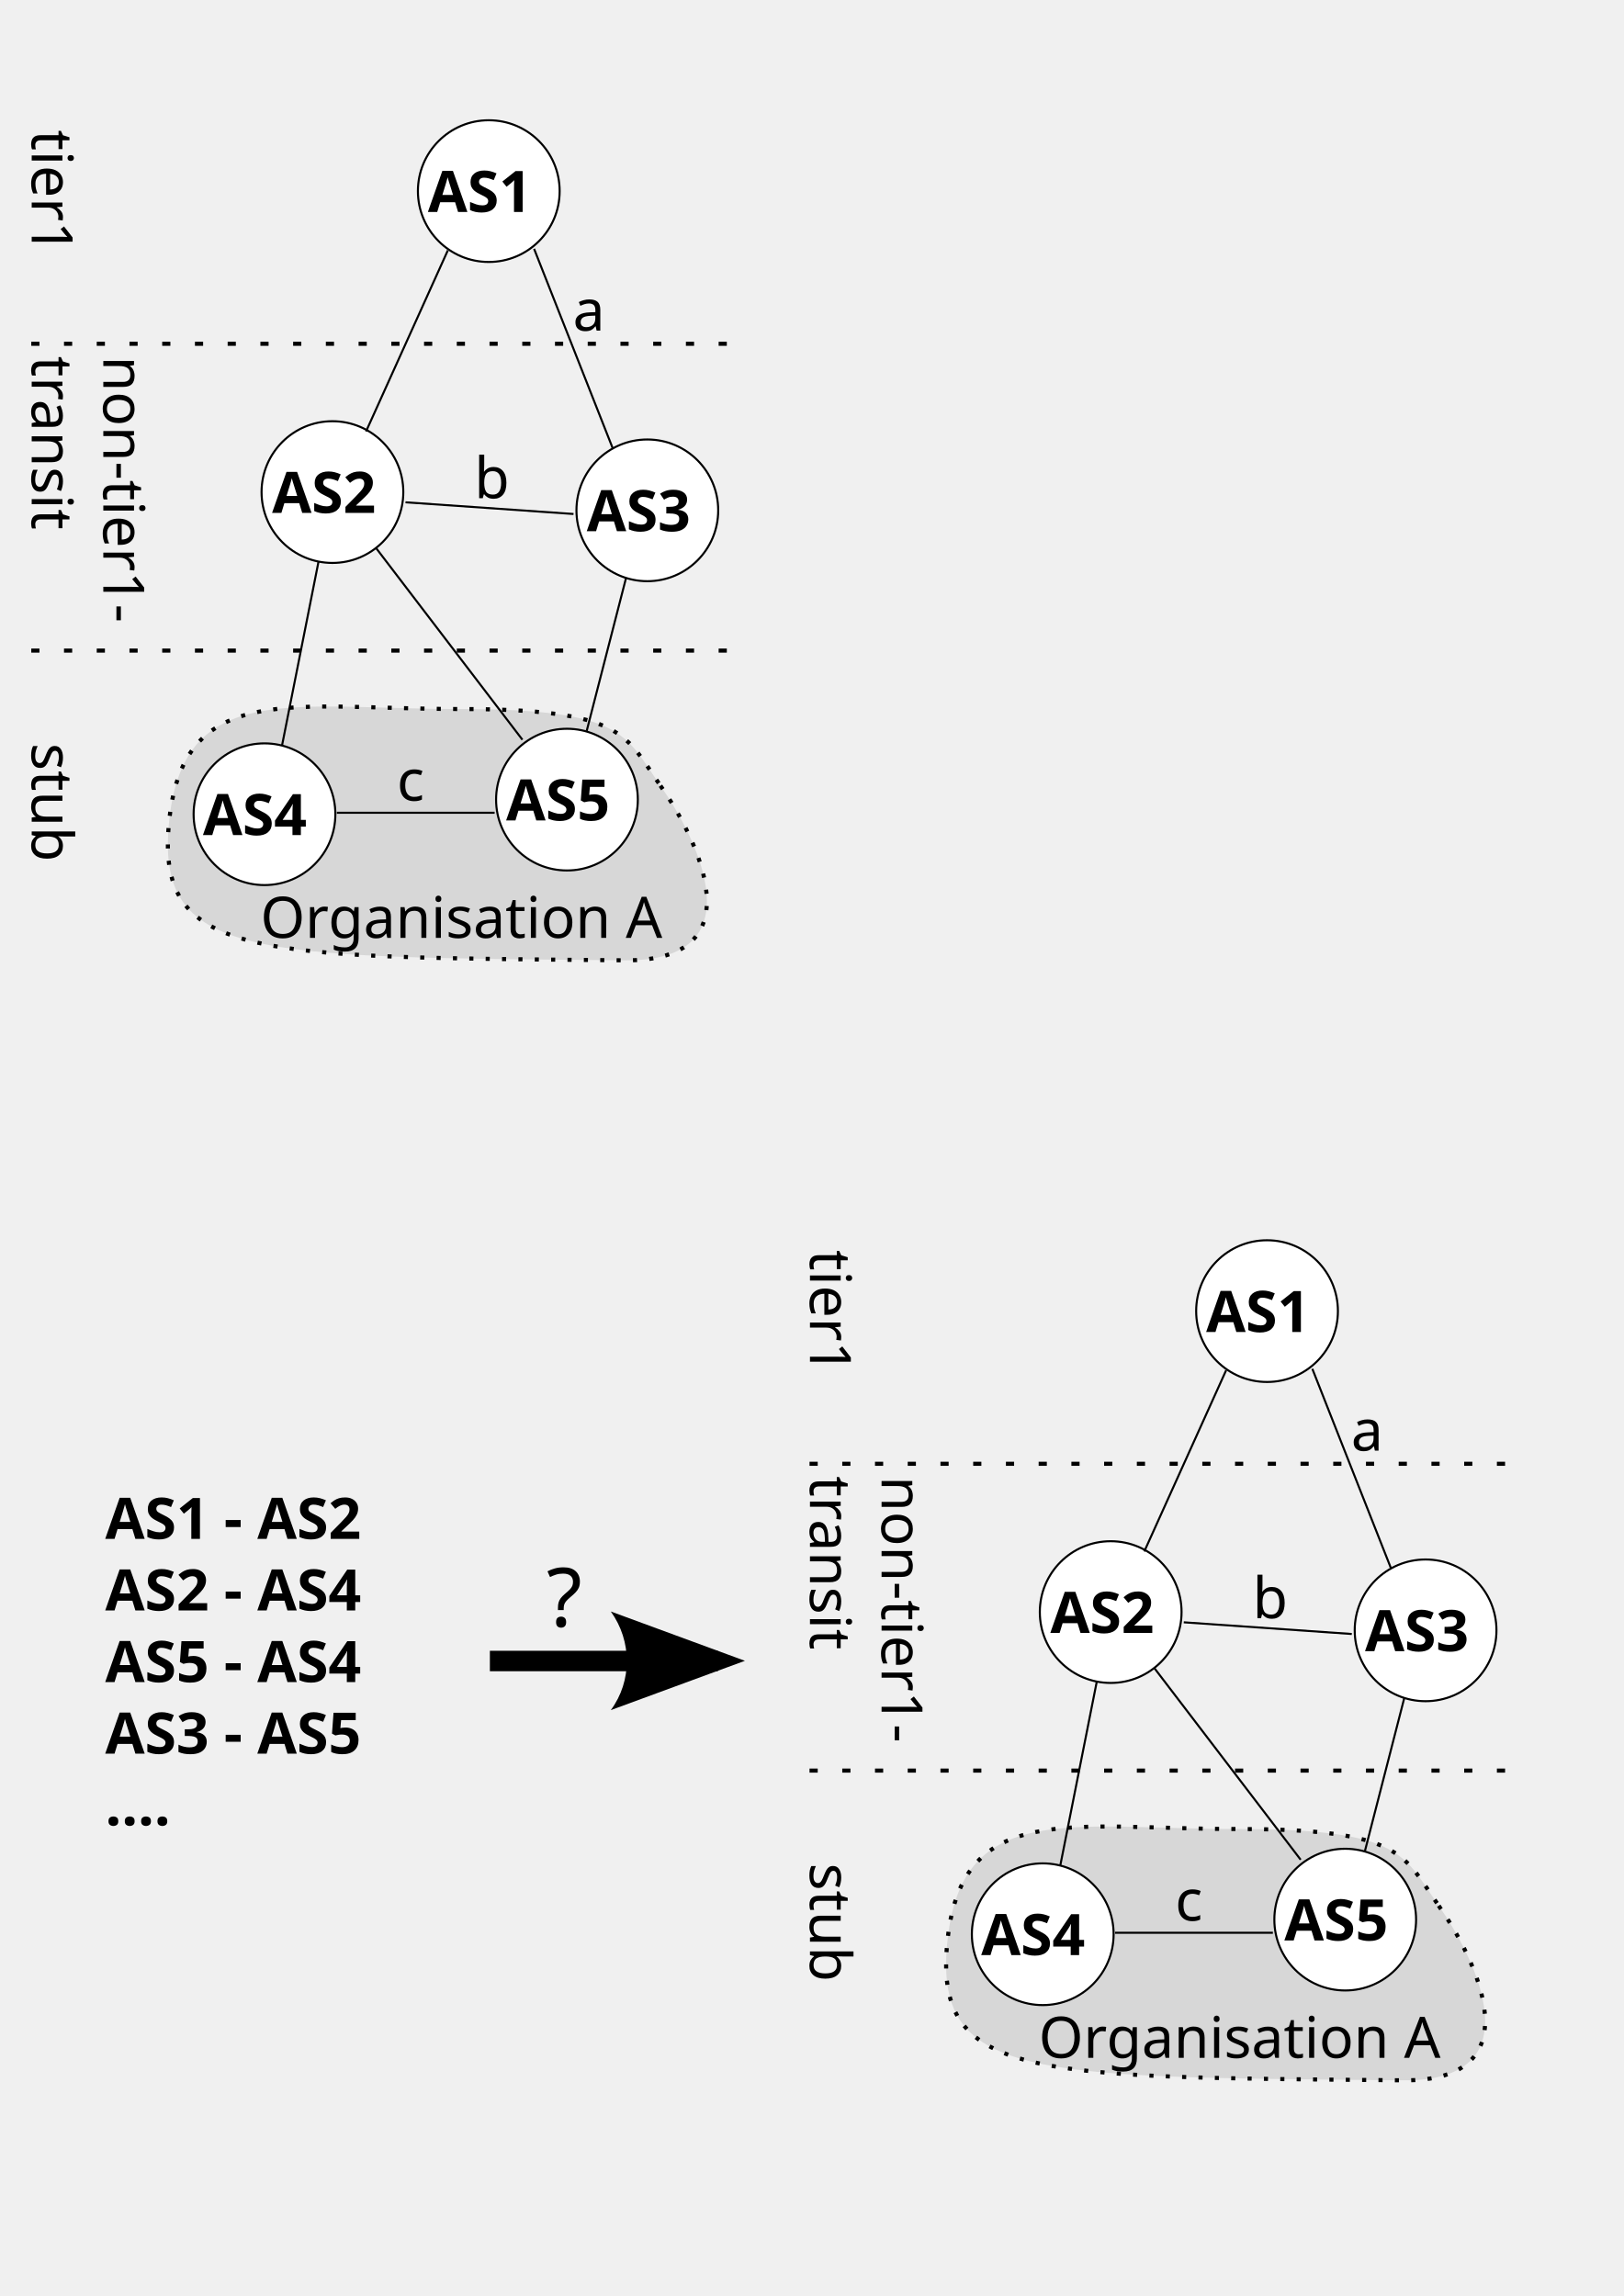
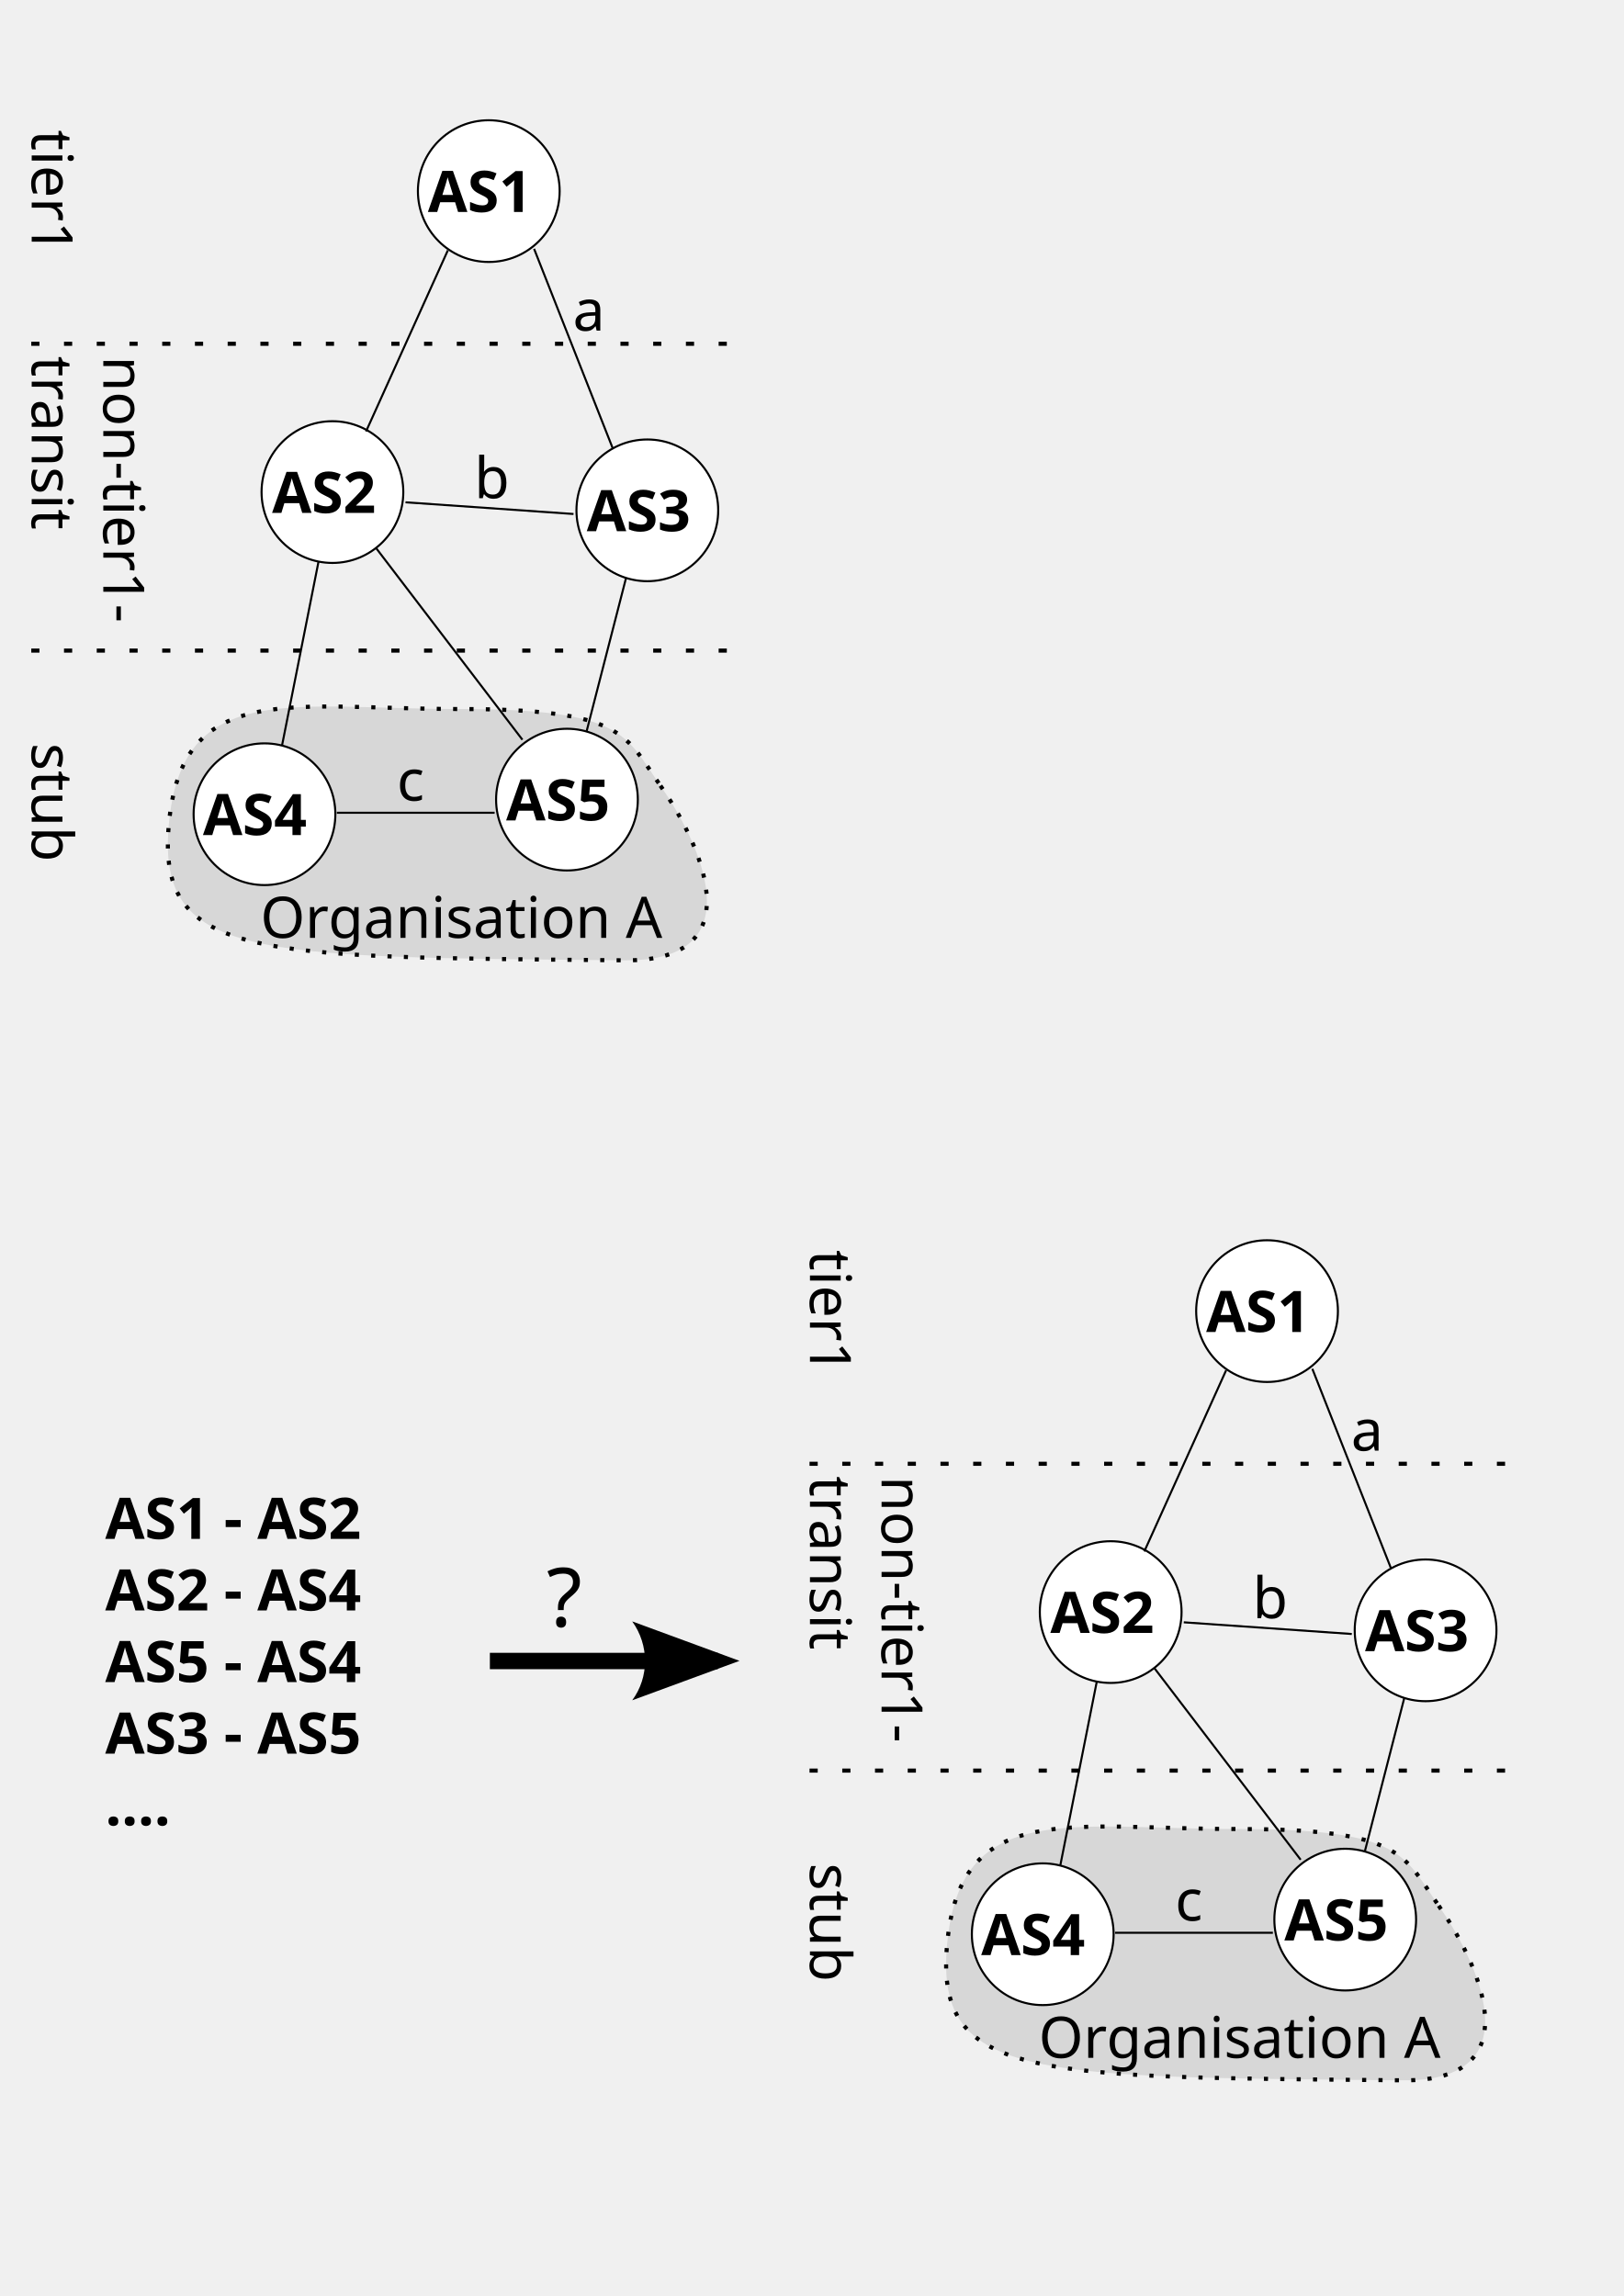
<svg xmlns="http://www.w3.org/2000/svg" width="210mm" height="297mm" id="svg2" version="1.1">
  <defs id="defs4">
    <marker orient="auto" refY="0.0" refX="0.0" id="Arrow2Mend" style="overflow:visible;">
      <path id="path4087" style="font-size:12.0;fill-rule:evenodd;stroke-width:0.625;stroke-linejoin:round;" d="M 8.719,4.034 L -2.207,0.016 L 8.719,-4.002 C 6.973,-1.63 6.983,1.616 8.719,4.034 z " transform="scale(0.6) rotate(180) translate(0,0)" />
    </marker>
    <marker orient="auto" refY="0.0" refX="0.0" id="Arrow1Mend" style="overflow:visible;">
      <path id="path4069" d="M 0.0,0.0 L 5.0,-5.0 L -12.5,0.0 L 5.0,5.0 L 0.0,0.0 z " style="fill-rule:evenodd;stroke:#000000;stroke-width:1.0pt;marker-start:none;" transform="scale(0.4) rotate(180) translate(10,0)" />
    </marker>
  </defs>
  <g id="layer1">
    <rect style="fill:#ffffff;fill-opacity:1;stroke:#000000;stroke-opacity:1" id="rect3030" width="372.857" height="419.286" x="936.417" y="396.83" />
    <path style="fill:#ffffff;fill-opacity:1;stroke:#000000;stroke-opacity:1" id="path3763" d="m 325.714,179.148 a 34.643,34.643 0 1 1 -69.286,0 34.643,34.643 0 1 1 69.286,0 z" transform="translate(-52.14286,-85.71429)" />
    <path d="m 325.714,179.148 a 34.643,34.643 0 1 1 -69.286,0 34.643,34.643 0 1 1 69.286,0 z" id="path3765" style="fill:#ffffff;fill-opacity:1;stroke:#000000;stroke-opacity:1" transform="translate(-128.5714,61.42857)" />
    <path d="m 325.714,179.148 a 34.643,34.643 0 1 1 -69.286,0 34.643,34.643 0 1 1 69.286,0 z" id="path3765-3" style="fill:#ffffff;fill-opacity:1;stroke:#000000;stroke-opacity:1" transform="translate(25.35713,70.35713)" />
    <path style="fill:#d7d7d7;fill-opacity:1;stroke:#000000;stroke-width:2;stroke-miterlimit:4;stroke-opacity:1;stroke-dasharray:2, 6;stroke-dashoffset:0" d="m 322.857,384.148 c 18.571,26.607 47.387,85.988 -17.5,85.357 -181.576,-1.765 -230.439,0.144 -222.5,-69.643 7.656,-67.296 60.718,-53.214 141.786,-53.214 81.068,0 80.942,12.754 98.214,37.5 z" id="path3859" />
    <path d="m 325.714,179.148 a 34.643,34.643 0 1 1 -69.286,0 34.643,34.643 0 1 1 69.286,0 z" id="path3765-3-2" style="fill:#ffffff;fill-opacity:1;stroke:#000000;stroke-opacity:1" transform="translate(-13.92858,211.7857)" />
    <path d="m 325.714,179.148 a 34.643,34.643 0 1 1 -69.286,0 34.643,34.643 0 1 1 69.286,0 z" id="path3765-3-0" style="fill:#ffffff;fill-opacity:1;stroke:#000000;stroke-opacity:1" transform="translate(-161.7857,218.9286)" />
    <path style="fill:none;stroke:#000000;stroke-width:1px;stroke-linecap:butt;stroke-linejoin:miter;stroke-opacity:1" d="m 137.857,364.505 17.857,-90" id="path3810" />
    <path style="fill:none;stroke:#000000;stroke-width:1px;stroke-linecap:butt;stroke-linejoin:miter;stroke-opacity:1" d="m 286.786,357.362 19.286,-75" id="path3810-2" />
    <path style="fill:none;stroke:#000000;stroke-width:1px;stroke-linecap:butt;stroke-linejoin:miter;stroke-opacity:1" d="M 255.357,361.648 183.929,268.076" id="path3810-3" />
    <path style="fill:none;stroke:#000000;stroke-width:1px;stroke-linecap:butt;stroke-linejoin:miter;stroke-opacity:1" d="M 299.643,219.505 261.071,121.648" id="path3810-24" />
    <path style="fill:none;stroke:#000000;stroke-width:1px;stroke-linecap:butt;stroke-linejoin:miter;stroke-opacity:1" d="m 178.929,210.934 40,-88.571" id="path3810-1" />
    <text xml:space="preserve" style="font-size:40px;font-style:normal;font-weight:bold;line-height:125%;letter-spacing:0px;word-spacing:0px;fill:#000000;fill-opacity:1;stroke:none;font-family:Sans;-inkscape-font-specification:Sans Bold" x="209.165" y="103.626" id="text3851">
      <tspan id="tspan3853" x="209.165" y="103.626" style="font-size:28px;font-weight:bold;-inkscape-font-specification:Sans Bold">AS1</tspan>
    </text>
    <text xml:space="preserve" style="font-size:40px;font-style:normal;font-weight:bold;line-height:125%;letter-spacing:0px;word-spacing:0px;fill:#000000;fill-opacity:1;stroke:none;font-family:Sans;-inkscape-font-specification:Sans Bold" x="132.989" y="250.769" id="text3851-5">
      <tspan id="tspan3853-8" x="132.989" y="250.769" style="font-size:28px;font-weight:bold;-inkscape-font-specification:Sans Bold">AS2</tspan>
    </text>
    <text xml:space="preserve" style="font-size:40px;font-style:normal;font-weight:bold;line-height:125%;letter-spacing:0px;word-spacing:0px;fill:#000000;fill-opacity:1;stroke:none;font-family:Sans;-inkscape-font-specification:Sans Bold" x="99.201" y="408.269" id="text3851-0">
      <tspan id="tspan3853-2" x="99.201" y="408.269" style="font-size:28px;font-weight:bold;-inkscape-font-specification:Sans Bold">AS4</tspan>
    </text>
    <text xml:space="preserve" style="font-size:40px;font-style:normal;font-weight:bold;line-height:125%;letter-spacing:0px;word-spacing:0px;fill:#000000;fill-opacity:1;stroke:none;font-family:Sans;-inkscape-font-specification:Sans Bold" x="247.393" y="401.126" id="text3851-2">
      <tspan id="tspan3853-26" x="247.393" y="401.126" style="font-size:28px;font-weight:bold;-inkscape-font-specification:Sans Bold">AS5</tspan>
    </text>
    <text xml:space="preserve" style="font-size:40px;font-style:normal;font-weight:bold;line-height:125%;letter-spacing:0px;word-spacing:0px;fill:#000000;fill-opacity:1;stroke:none;font-family:Sans;-inkscape-font-specification:Sans Bold" x="286.815" y="259.697" id="text3851-9">
      <tspan id="tspan3853-3" x="286.815" y="259.697" style="font-size:28px;font-weight:bold;-inkscape-font-specification:Sans Bold">AS3</tspan>
    </text>
    <path style="fill:none;stroke:#000000;stroke-width:1px;stroke-linecap:butt;stroke-linejoin:miter;stroke-opacity:1" d="m 198.214,245.576 82.143,5.714" id="path3810-2-3" />
    <text xml:space="preserve" style="font-size:40px;font-style:normal;font-weight:normal;line-height:125%;letter-spacing:0px;word-spacing:0px;fill:#000000;fill-opacity:1;stroke:none;font-family:Sans" x="280" y="161.648" id="text3925">
      <tspan id="tspan3927" x="280" y="161.648" style="font-size:28px">a</tspan>
    </text>
    <text xml:space="preserve" style="font-size:40px;font-style:normal;font-weight:normal;line-height:125%;letter-spacing:0px;word-spacing:0px;fill:#000000;fill-opacity:1;stroke:none;font-family:Sans" x="231.852" y="243.576" id="text3925-4">
      <tspan id="tspan3927-0" x="231.852" y="243.576" style="font-size:28px">b</tspan>
    </text>
    <path style="fill:none;stroke:#000000;stroke-width:1px;stroke-linecap:butt;stroke-linejoin:miter;stroke-opacity:1" d="m 164.643,397.362 77.143,-10e-6" id="path3810-2-3-3" />
    <text xml:space="preserve" style="font-size:40px;font-style:normal;font-weight:normal;line-height:125%;letter-spacing:0px;word-spacing:0px;fill:#000000;fill-opacity:1;stroke:none;font-family:Sans" x="193.994" y="391.433" id="text3925-4-5">
      <tspan id="tspan3927-0-9" x="193.994" y="391.433" style="font-size:28px">c</tspan>
    </text>
    <path style="fill:none;stroke:#000000;stroke-width:2;stroke-linecap:butt;stroke-linejoin:miter;stroke-miterlimit:4;stroke-opacity:1;stroke-dasharray:4, 12;stroke-dashoffset:0" d="m 15.286,318.076 340,0" id="path3032" />
    <path style="fill:none;stroke:#000000;stroke-width:2;stroke-linecap:butt;stroke-linejoin:miter;stroke-miterlimit:4;stroke-opacity:1;stroke-dasharray:4, 12;stroke-dashoffset:0" d="m 15.286,168.076 340,0" id="path3032-5" />
    <text xml:space="preserve" style="font-size:40px;font-style:normal;font-weight:normal;line-height:125%;letter-spacing:0px;word-spacing:0px;fill:#000000;fill-opacity:1;stroke:none;font-family:Sans" x="63.528" y="-15.497" id="text3925-5" transform="matrix(0,1,-1,0,0,0)">
      <tspan id="tspan3927-3" x="63.528" y="-15.497" style="font-size:28px">tier1</tspan>
    </text>
    <text xml:space="preserve" style="font-size:40px;font-style:normal;font-weight:normal;line-height:125%;letter-spacing:0px;word-spacing:0px;fill:#000000;fill-opacity:1;stroke:none;font-family:Sans" x="174.114" y="-50.497" id="text3925-1" transform="matrix(0,1,-1,0,0,0)">
      <tspan id="tspan3927-7" x="174.114" y="-50.497" style="font-size:28px">non-tier1-</tspan>
      <tspan x="174.114" y="-15.497" style="font-size:28px" id="tspan3883">transit</tspan>
    </text>
    <text xml:space="preserve" style="font-size:40px;font-style:normal;font-weight:normal;line-height:125%;letter-spacing:0px;word-spacing:0px;fill:#000000;fill-opacity:1;stroke:none;font-family:Sans" x="363.289" y="-15.497" id="text3925-53" transform="matrix(0,1,-1,0,0,0)">
      <tspan id="tspan3927-8" x="363.289" y="-15.497" style="font-size:28px">stub</tspan>
    </text>
    <text xml:space="preserve" style="font-size:40px;font-style:normal;font-weight:normal;line-height:125%;letter-spacing:0px;word-spacing:0px;fill:#000000;fill-opacity:1;stroke:none;font-family:Sans" x="127.294" y="458.515" id="text3925-53-4">
      <tspan id="tspan3927-8-4" x="127.294" y="458.515" style="font-size:28px">Organisation A</tspan>
    </text>
    <g id="g3279" transform="translate(-5.714287,64.28571)">
      <text id="text3031" y="688.076" x="57.143" style="font-size:40px;font-style:normal;font-weight:normal;line-height:125%;letter-spacing:0px;word-spacing:0px;fill:#000000;fill-opacity:1;stroke:none;font-family:Sans" xml:space="preserve">
        <tspan style="font-size:28px;font-weight:bold;-inkscape-font-specification:Sans Bold" y="688.076" x="57.143" id="tspan3033">AS1 - AS2</tspan>
        <tspan style="font-size:28px;font-weight:bold;-inkscape-font-specification:Sans Bold" id="tspan3035" y="723.076" x="57.143">AS2 - AS4</tspan>
        <tspan style="font-size:28px;font-weight:bold;-inkscape-font-specification:Sans Bold" id="tspan3037" y="758.076" x="57.143">AS5 - AS4</tspan>
        <tspan style="font-size:28px;font-weight:bold;-inkscape-font-specification:Sans Bold" id="tspan3039" y="793.076" x="57.143">AS3 - AS5</tspan>
        <tspan style="font-size:28px;font-weight:bold;-inkscape-font-specification:Sans Bold" id="tspan3041" y="828.076" x="57.143">....</tspan>
      </text>
    </g>
    <g transform="translate(380.4286,547.5712)" id="g3059-3">
      <path transform="translate(-52.14286,-85.71429)" d="m 325.714,179.148 c 0,19.133 -15.51,34.643 -34.643,34.643 -19.133,0 -34.643,-15.51 -34.643,-34.643 0,-19.133 15.51,-34.643 34.643,-34.643 19.133,0 34.643,15.51 34.643,34.643 z" id="path3763-7" style="fill:#ffffff;fill-opacity:1;stroke:#000000;stroke-opacity:1" />
      <path transform="translate(-128.5714,61.42857)" style="fill:#ffffff;fill-opacity:1;stroke:#000000;stroke-opacity:1" id="path3765-5" d="m 325.714,179.148 c 0,19.133 -15.51,34.643 -34.643,34.643 -19.133,0 -34.643,-15.51 -34.643,-34.643 0,-19.133 15.51,-34.643 34.643,-34.643 19.133,0 34.643,15.51 34.643,34.643 z" />
      <path transform="translate(25.35713,70.35713)" style="fill:#ffffff;fill-opacity:1;stroke:#000000;stroke-opacity:1" id="path3765-3-4" d="m 325.714,179.148 c 0,19.133 -15.51,34.643 -34.643,34.643 -19.133,0 -34.643,-15.51 -34.643,-34.643 0,-19.133 15.51,-34.643 34.643,-34.643 19.133,0 34.643,15.51 34.643,34.643 z" />
      <path id="path3859-2" d="m 322.857,384.148 c 18.571,26.607 47.387,85.988 -17.5,85.357 -181.576,-1.765 -230.439,0.144 -222.5,-69.643 7.656,-67.296 60.718,-53.214 141.786,-53.214 81.068,0 80.942,12.754 98.214,37.5 z" style="fill:#d7d7d7;fill-opacity:1;stroke:#000000;stroke-width:2;stroke-miterlimit:4;stroke-opacity:1;stroke-dasharray:2, 6;stroke-dashoffset:0" />
      <path transform="translate(-13.92858,211.7857)" style="fill:#ffffff;fill-opacity:1;stroke:#000000;stroke-opacity:1" id="path3765-3-2-0" d="m 325.714,179.148 c 0,19.133 -15.51,34.643 -34.643,34.643 -19.133,0 -34.643,-15.51 -34.643,-34.643 0,-19.133 15.51,-34.643 34.643,-34.643 19.133,0 34.643,15.51 34.643,34.643 z" />
      <path transform="translate(-161.7857,218.9286)" style="fill:#ffffff;fill-opacity:1;stroke:#000000;stroke-opacity:1" id="path3765-3-0-7" d="m 325.714,179.148 c 0,19.133 -15.51,34.643 -34.643,34.643 -19.133,0 -34.643,-15.51 -34.643,-34.643 0,-19.133 15.51,-34.643 34.643,-34.643 19.133,0 34.643,15.51 34.643,34.643 z" />
      <path id="path3810-8" d="m 137.857,364.505 17.857,-90" style="fill:none;stroke:#000000;stroke-width:1px;stroke-linecap:butt;stroke-linejoin:miter;stroke-opacity:1" />
      <path id="path3810-2-5" d="m 286.786,357.362 19.286,-75" style="fill:none;stroke:#000000;stroke-width:1px;stroke-linecap:butt;stroke-linejoin:miter;stroke-opacity:1" />
      <path id="path3810-3-8" d="M 255.357,361.648 183.929,268.076" style="fill:none;stroke:#000000;stroke-width:1px;stroke-linecap:butt;stroke-linejoin:miter;stroke-opacity:1" />
      <path id="path3810-24-7" d="M 299.643,219.505 261.071,121.648" style="fill:none;stroke:#000000;stroke-width:1px;stroke-linecap:butt;stroke-linejoin:miter;stroke-opacity:1" />
      <path id="path3810-1-3" d="m 178.929,210.934 40,-88.571" style="fill:none;stroke:#000000;stroke-width:1px;stroke-linecap:butt;stroke-linejoin:miter;stroke-opacity:1" />
      <text id="text3851-09" y="103.626" x="209.165" style="font-size:40px;font-style:normal;font-weight:bold;line-height:125%;letter-spacing:0px;word-spacing:0px;fill:#000000;fill-opacity:1;stroke:none;font-family:Sans;-inkscape-font-specification:Sans Bold" xml:space="preserve">
        <tspan style="font-size:28px;font-weight:bold;-inkscape-font-specification:Sans Bold" y="103.626" x="209.165" id="tspan3853-33">AS1</tspan>
      </text>
      <text id="text3851-5-5" y="250.769" x="132.989" style="font-size:40px;font-style:normal;font-weight:bold;line-height:125%;letter-spacing:0px;word-spacing:0px;fill:#000000;fill-opacity:1;stroke:none;font-family:Sans;-inkscape-font-specification:Sans Bold" xml:space="preserve">
        <tspan style="font-size:28px;font-weight:bold;-inkscape-font-specification:Sans Bold" y="250.769" x="132.989" id="tspan3853-8-9">AS2</tspan>
      </text>
      <text id="text3851-0-8" y="408.269" x="99.201" style="font-size:40px;font-style:normal;font-weight:bold;line-height:125%;letter-spacing:0px;word-spacing:0px;fill:#000000;fill-opacity:1;stroke:none;font-family:Sans;-inkscape-font-specification:Sans Bold" xml:space="preserve">
        <tspan style="font-size:28px;font-weight:bold;-inkscape-font-specification:Sans Bold" y="408.269" x="99.201" id="tspan3853-2-1">AS4</tspan>
      </text>
      <text id="text3851-2-5" y="401.126" x="247.393" style="font-size:40px;font-style:normal;font-weight:bold;line-height:125%;letter-spacing:0px;word-spacing:0px;fill:#000000;fill-opacity:1;stroke:none;font-family:Sans;-inkscape-font-specification:Sans Bold" xml:space="preserve">
        <tspan style="font-size:28px;font-weight:bold;-inkscape-font-specification:Sans Bold" y="401.126" x="247.393" id="tspan3853-26-3">AS5</tspan>
      </text>
      <text id="text3851-9-1" y="259.697" x="286.815" style="font-size:40px;font-style:normal;font-weight:bold;line-height:125%;letter-spacing:0px;word-spacing:0px;fill:#000000;fill-opacity:1;stroke:none;font-family:Sans;-inkscape-font-specification:Sans Bold" xml:space="preserve">
        <tspan style="font-size:28px;font-weight:bold;-inkscape-font-specification:Sans Bold" y="259.697" x="286.815" id="tspan3853-3-3">AS3</tspan>
      </text>
      <path id="path3810-2-3-0" d="m 198.214,245.576 82.143,5.714" style="fill:none;stroke:#000000;stroke-width:1px;stroke-linecap:butt;stroke-linejoin:miter;stroke-opacity:1" />
      <text id="text3925-7" y="161.648" x="280" style="font-size:40px;font-style:normal;font-weight:normal;line-height:125%;letter-spacing:0px;word-spacing:0px;fill:#000000;fill-opacity:1;stroke:none;font-family:Sans" xml:space="preserve">
        <tspan style="font-size:28px" y="161.648" x="280" id="tspan3927-30">a</tspan>
      </text>
      <text id="text3925-4-9" y="243.576" x="231.852" style="font-size:40px;font-style:normal;font-weight:normal;line-height:125%;letter-spacing:0px;word-spacing:0px;fill:#000000;fill-opacity:1;stroke:none;font-family:Sans" xml:space="preserve">
        <tspan style="font-size:28px" y="243.576" x="231.852" id="tspan3927-0-2">b</tspan>
      </text>
      <path id="path3810-2-3-3-1" d="m 164.643,397.362 77.143,-10e-6" style="fill:none;stroke:#000000;stroke-width:1px;stroke-linecap:butt;stroke-linejoin:miter;stroke-opacity:1" />
      <text id="text3925-4-5-2" y="391.433" x="193.994" style="font-size:40px;font-style:normal;font-weight:normal;line-height:125%;letter-spacing:0px;word-spacing:0px;fill:#000000;fill-opacity:1;stroke:none;font-family:Sans" xml:space="preserve">
        <tspan style="font-size:28px" y="391.433" x="193.994" id="tspan3927-0-9-1">c</tspan>
      </text>
      <path id="path3032-6" d="m 15.286,318.076 340,0" style="fill:none;stroke:#000000;stroke-width:2;stroke-linecap:butt;stroke-linejoin:miter;stroke-miterlimit:4;stroke-opacity:1;stroke-dasharray:4, 12;stroke-dashoffset:0" />
      <path id="path3032-5-8" d="m 15.286,168.076 340,0" style="fill:none;stroke:#000000;stroke-width:2;stroke-linecap:butt;stroke-linejoin:miter;stroke-miterlimit:4;stroke-opacity:1;stroke-dasharray:4, 12;stroke-dashoffset:0" />
      <text transform="matrix(0,1,-1,0,0,0)" id="text3925-5-4" y="-15.497" x="63.528" style="font-size:40px;font-style:normal;font-weight:normal;line-height:125%;letter-spacing:0px;word-spacing:0px;fill:#000000;fill-opacity:1;stroke:none;font-family:Sans" xml:space="preserve">
        <tspan style="font-size:28px" y="-15.497" x="63.528" id="tspan3927-3-6">tier1</tspan>
      </text>
      <text transform="matrix(0,1,-1,0,0,0)" id="text3925-1-7" y="-50.497" x="174.114" style="font-size:40px;font-style:normal;font-weight:normal;line-height:125%;letter-spacing:0px;word-spacing:0px;fill:#000000;fill-opacity:1;stroke:none;font-family:Sans" xml:space="preserve">
        <tspan style="font-size:28px" y="-50.497" x="174.114" id="tspan3927-7-4">non-tier1-</tspan>
        <tspan id="tspan3883-4" style="font-size:28px" y="-15.497" x="174.114">transit</tspan>
      </text>
      <text transform="matrix(0,1,-1,0,0,0)" id="text3925-53-5" y="-15.497" x="363.289" style="font-size:40px;font-style:normal;font-weight:normal;line-height:125%;letter-spacing:0px;word-spacing:0px;fill:#000000;fill-opacity:1;stroke:none;font-family:Sans" xml:space="preserve">
        <tspan style="font-size:28px" y="-15.497" x="363.289" id="tspan3927-8-2">stub</tspan>
      </text>
      <text id="text3925-53-4-7" y="458.515" x="127.294" style="font-size:40px;font-style:normal;font-weight:normal;line-height:125%;letter-spacing:0px;word-spacing:0px;fill:#000000;fill-opacity:1;stroke:none;font-family:Sans" xml:space="preserve">
        <tspan style="font-size:28px" y="458.515" x="127.294" id="tspan3927-8-4-7">Organisation A</tspan>
      </text>
    </g>
-     <path style="fill:none;stroke:#000000;stroke-width:10;stroke-linecap:butt;stroke-linejoin:miter;stroke-miterlimit:4;stroke-opacity:1;stroke-dasharray:none;marker-end:url(#Arrow2Mend)" d="m 239.463,812.068 111.429,0" id="path3287" />
+     <path style="fill:none;stroke:#000000;stroke-width:8;stroke-linecap:butt;stroke-linejoin:miter;stroke-miterlimit:4;stroke-opacity:1;stroke-dasharray:none;marker-end:url(#Arrow2Mend)" d="m 239.463,812.068 111.429,0" id="path3287" />
    <text xml:space="preserve" style="font-size:40px;font-style:normal;font-weight:normal;line-height:125%;letter-spacing:0px;word-spacing:0px;fill:#000000;fill-opacity:1;stroke:none;font-family:Sans" x="267.143" y="795.219" id="text5051">
      <tspan id="tspan5053" x="267.143" y="795.219">?</tspan>
    </text>
  </g>
</svg>
